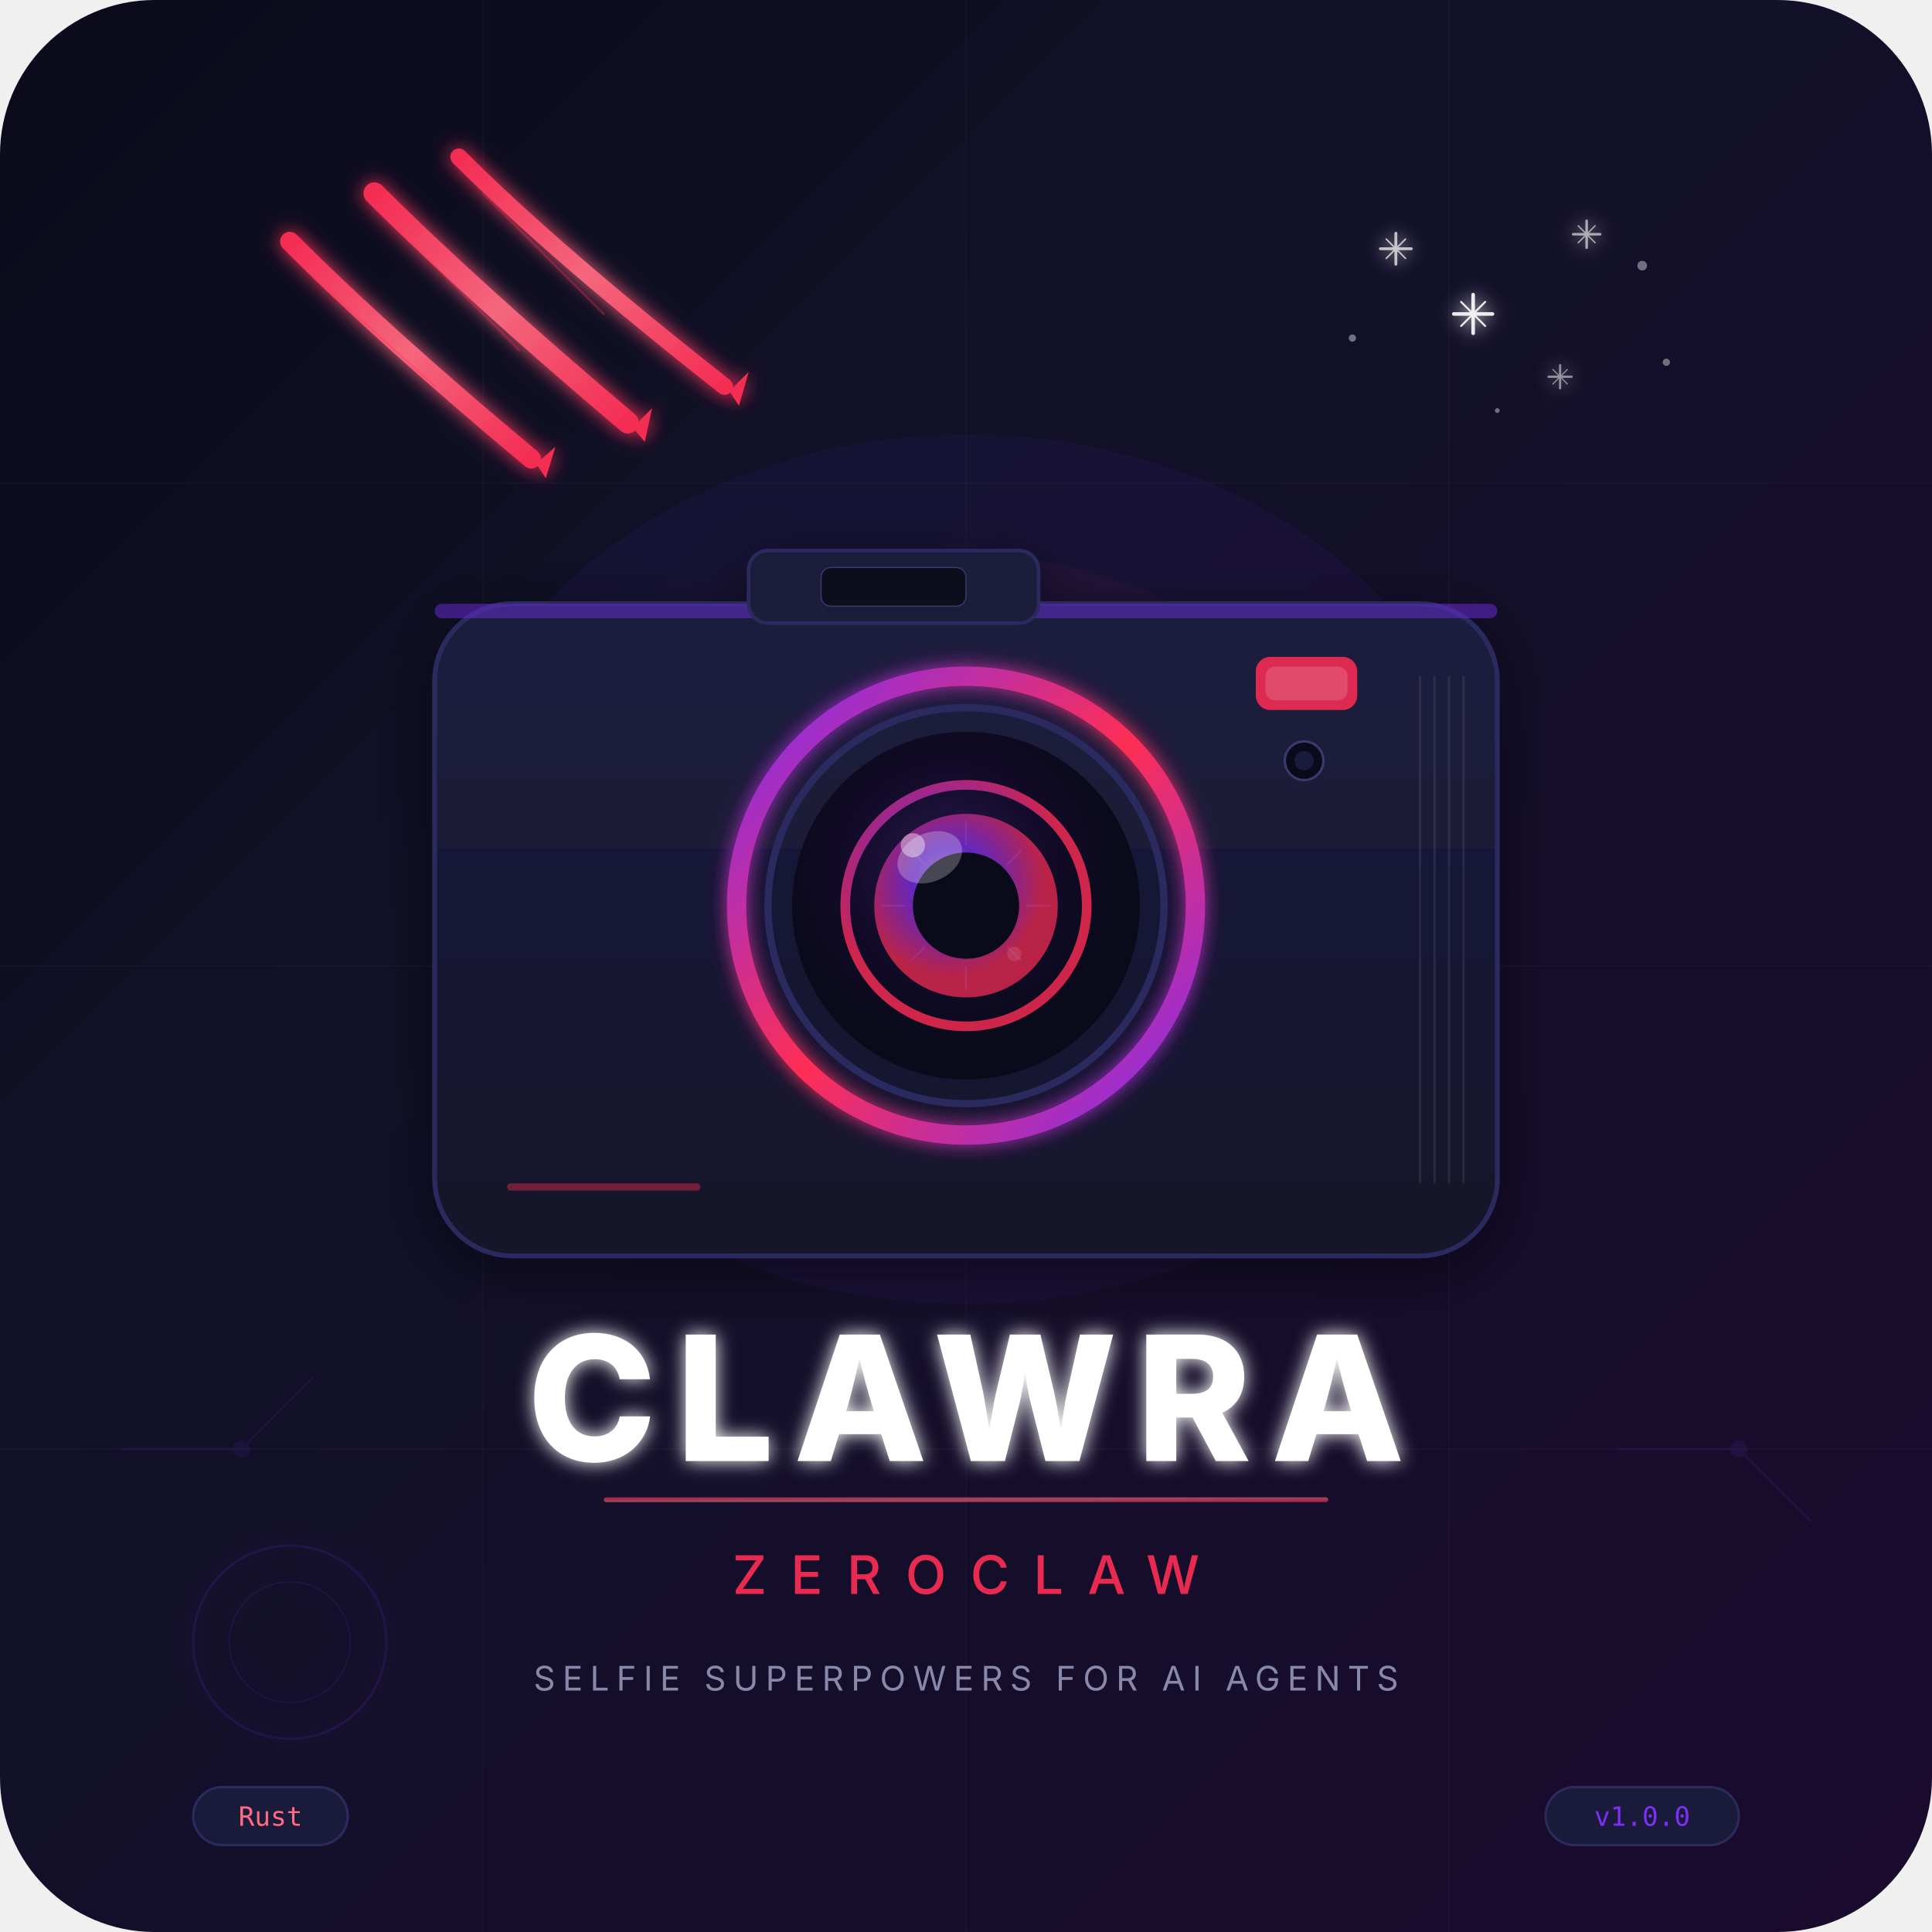
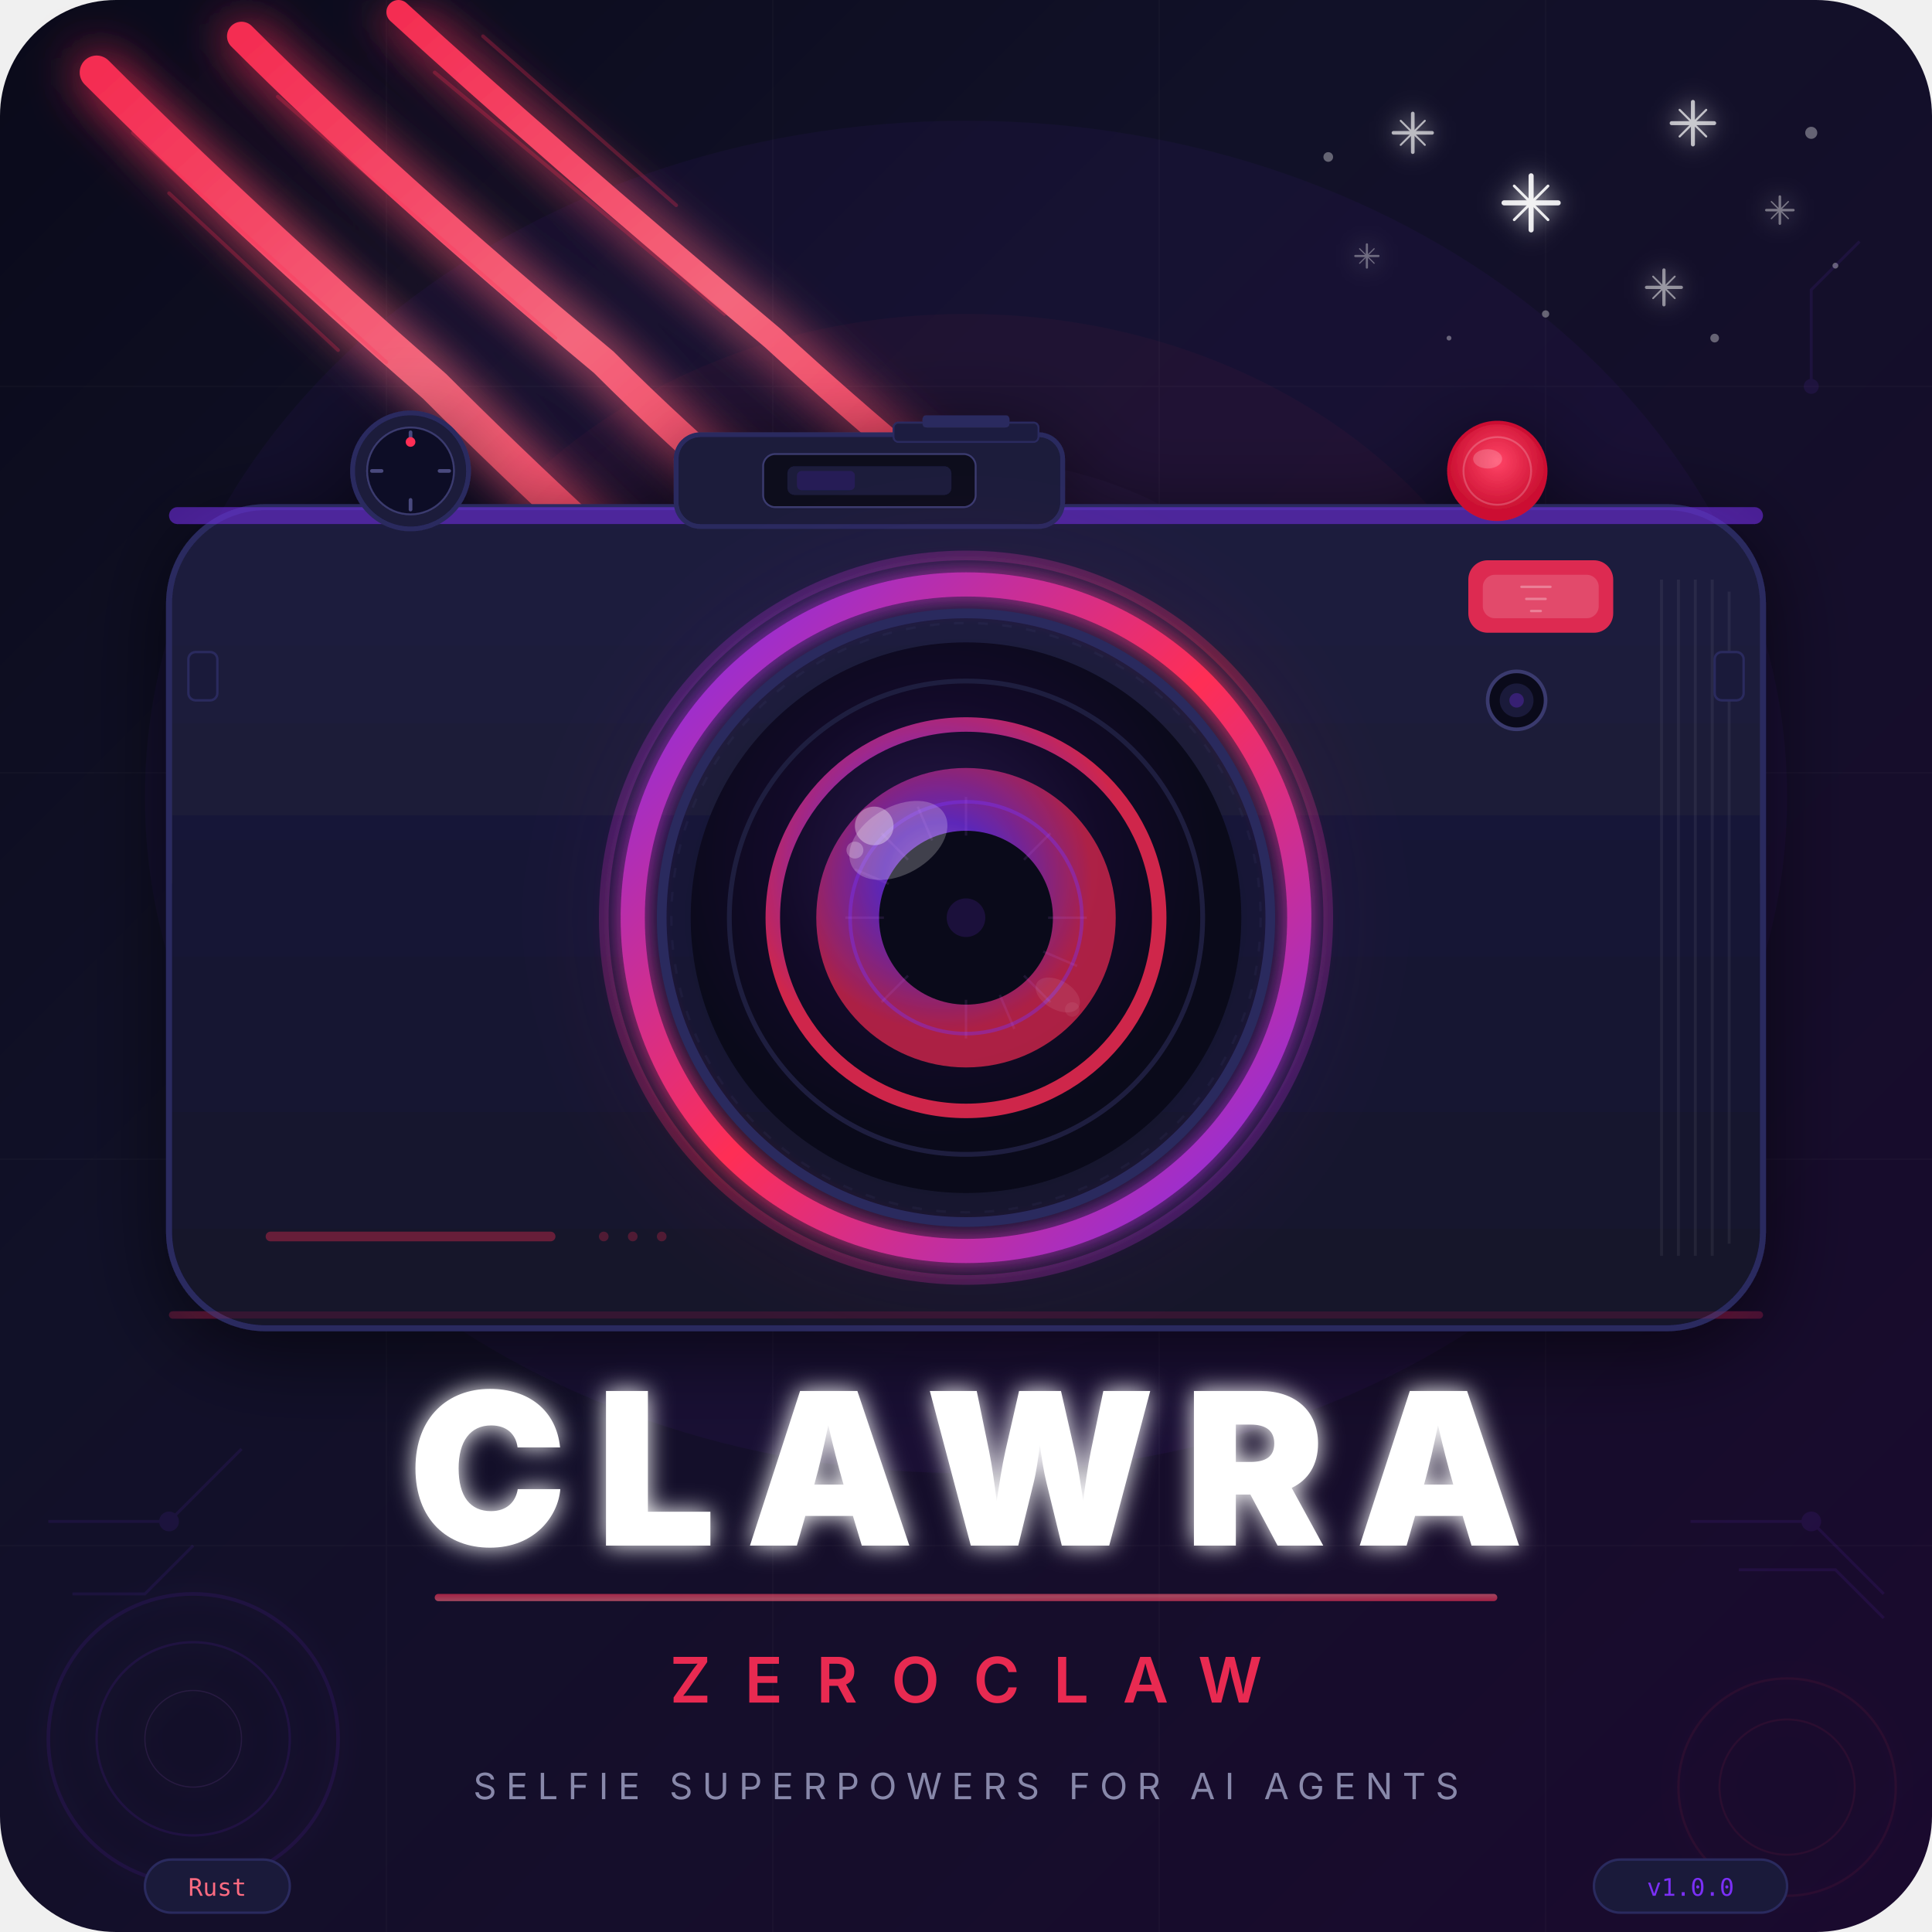
<svg xmlns="http://www.w3.org/2000/svg" viewBox="0 0 800 800" width="800" height="800">
  <defs>
    <linearGradient id="bg-grad" x1="0%" y1="0%" x2="100%" y2="100%">
      <stop offset="0%" style="stop-color:#0a0a1a" />
      <stop offset="35%" style="stop-color:#111128" />
      <stop offset="100%" style="stop-color:#1a0a2e" />
    </linearGradient>
    <linearGradient id="claw-grad" x1="0%" y1="0%" x2="100%" y2="100%">
      <stop offset="0%" style="stop-color:#ff2d55" />
      <stop offset="50%" style="stop-color:#ff6b81" />
      <stop offset="100%" style="stop-color:#ff2d55" />
    </linearGradient>
    <linearGradient id="lens-outer" x1="0%" y1="0%" x2="100%" y2="100%">
      <stop offset="0%" style="stop-color:#7b2ff7" />
      <stop offset="50%" style="stop-color:#ff2d55" />
      <stop offset="100%" style="stop-color:#7b2ff7" />
    </linearGradient>
    <radialGradient id="lens-inner" cx="45%" cy="40%" r="50%">
      <stop offset="0%" style="stop-color:#2a1a4e" />
      <stop offset="60%" style="stop-color:#120a28" />
      <stop offset="100%" style="stop-color:#0a0a1a" />
    </radialGradient>
    <radialGradient id="lens-iris" cx="42%" cy="38%" r="50%">
      <stop offset="0%" style="stop-color:#c471f5" />
      <stop offset="40%" style="stop-color:#7b2ff7" />
      <stop offset="100%" style="stop-color:#ff2d55" />
    </radialGradient>
    <linearGradient id="cam-body" x1="0%" y1="0%" x2="0%" y2="100%">
      <stop offset="0%" style="stop-color:#1e1e3f" />
      <stop offset="100%" style="stop-color:#12122a" />
    </linearGradient>
+     <radialGradient id="shutter-grad" cx="50%" cy="40%" r="50%">
+       <stop offset="0%" style="stop-color:#ff4466" />
+       <stop offset="100%" style="stop-color:#cc1133" />
+     </radialGradient>
    <filter id="glow" x="-50%" y="-50%" width="200%" height="200%">
-       <feGaussianBlur in="SourceGraphic" stdDeviation="4" result="blur" />
+       <feGaussianBlur in="SourceGraphic" stdDeviation="5" result="blur" />
      <feMerge>
        <feMergeNode in="blur" />
        <feMergeNode in="SourceGraphic" />
      </feMerge>
    </filter>
    <filter id="glow-strong" x="-50%" y="-50%" width="200%" height="200%">
-       <feGaussianBlur in="SourceGraphic" stdDeviation="8" result="blur" />
+       <feGaussianBlur in="SourceGraphic" stdDeviation="10" result="blur" />
      <feMerge>
        <feMergeNode in="blur" />
        <feMergeNode in="SourceGraphic" />
      </feMerge>
    </filter>
+     <filter id="glow-intense" x="-50%" y="-50%" width="200%" height="200%">
+       <feGaussianBlur in="SourceGraphic" stdDeviation="16" result="blur" />
+       <feMerge>
+         <feMergeNode in="blur" />
+         <feMergeNode in="SourceGraphic" />
+       </feMerge>
+     </filter>
    <filter id="cam-shadow" x="-10%" y="-10%" width="130%" height="140%">
-       <feDropShadow dx="0" dy="6" stdDeviation="12" flood-color="#000000" flood-opacity="0.5" />
-     </filter>
-     <filter id="noise">
-       <feTurbulence type="fractalNoise" baseFrequency="0.65" numOctaves="3" stitchTiles="stitch" />
-       <feColorMatrix type="saturate" values="0" />
-       <feComponentTransfer>
-         <feFuncA type="linear" slope="0.03" />
-       </feComponentTransfer>
-       <feBlend in="SourceGraphic" mode="overlay" />
+       <feDropShadow dx="0" dy="8" stdDeviation="18" flood-color="#000000" flood-opacity="0.6" />
    </filter>
    <symbol id="sparkle" viewBox="-10 -10 20 20">
      <line x1="0" y1="-8" x2="0" y2="8" stroke="white" stroke-width="1.5" stroke-linecap="round" />
      <line x1="-8" y1="0" x2="8" y2="0" stroke="white" stroke-width="1.5" stroke-linecap="round" />
      <line x1="-5" y1="-5" x2="5" y2="5" stroke="white" stroke-width="0.8" stroke-linecap="round" />
      <line x1="5" y1="-5" x2="-5" y2="5" stroke="white" stroke-width="0.8" stroke-linecap="round" />
    </symbol>
  </defs>
-   <rect width="800" height="800" rx="64" fill="url(#bg-grad)" />
-   <g opacity="0.03" stroke="white" stroke-width="0.5">
-     <line x1="0" y1="200" x2="800" y2="200" />
-     <line x1="0" y1="400" x2="800" y2="400" />
-     <line x1="0" y1="600" x2="800" y2="600" />
-     <line x1="200" y1="0" x2="200" y2="800" />
-     <line x1="400" y1="0" x2="400" y2="800" />
-     <line x1="600" y1="0" x2="600" y2="800" />
-   </g>
-   <ellipse cx="400" cy="360" rx="220" ry="180" fill="#7b2ff7" opacity="0.06" />
-   <ellipse cx="400" cy="360" rx="160" ry="130" fill="#ff2d55" opacity="0.04" />
-   <g filter="url(#glow)" opacity="0.95">
-     <path d="M 120 100 Q 160 140 220 190" stroke="url(#claw-grad)" stroke-width="8" stroke-linecap="round" fill="none" />
-     <path d="M 222 192 L 230 185 L 226 198 Z" fill="#ff2d55" />
-     <path d="M 155 80 Q 195 120 260 175" stroke="url(#claw-grad)" stroke-width="9" stroke-linecap="round" fill="none" />
-     <path d="M 262 177 L 270 169 L 267 183 Z" fill="#ff2d55" />
-     <path d="M 190 65 Q 230 105 300 160" stroke="url(#claw-grad)" stroke-width="7" stroke-linecap="round" fill="none" />
-     <path d="M 302 162 L 310 154 L 306 168 Z" fill="#ff2d55" />
-   </g>
-   <g stroke="#ff2d55" stroke-width="1" opacity="0.3" stroke-linecap="round">
-     <line x1="130" y1="115" x2="180" y2="160" />
-     <line x1="165" y1="95" x2="215" y2="145" />
-     <line x1="200" y1="80" x2="250" y2="130" />
+   <rect width="800" height="800" rx="48" fill="url(#bg-grad)" />
+   <g opacity="0.025" stroke="white" stroke-width="0.5">
+     <line x1="0" y1="160" x2="800" y2="160" />
+     <line x1="0" y1="320" x2="800" y2="320" />
+     <line x1="0" y1="480" x2="800" y2="480" />
+     <line x1="0" y1="640" x2="800" y2="640" />
+     <line x1="160" y1="0" x2="160" y2="800" />
+     <line x1="320" y1="0" x2="320" y2="800" />
+     <line x1="480" y1="0" x2="480" y2="800" />
+     <line x1="640" y1="0" x2="640" y2="800" />
+   </g>
+   <ellipse cx="400" cy="330" rx="340" ry="280" fill="#7b2ff7" opacity="0.05" />
+   <ellipse cx="400" cy="330" rx="240" ry="200" fill="#ff2d55" opacity="0.04" />
+   <ellipse cx="400" cy="330" rx="160" ry="140" fill="#c471f5" opacity="0.03" />
+   <g filter="url(#glow-strong)" opacity="0.95">
+     <path d="M 40 30 Q 100 90 180 160 Q 240 220 310 280" stroke="url(#claw-grad)" stroke-width="14" stroke-linecap="round" fill="none" />
+     <path d="M 312 282 L 326 270 L 320 292 Z" fill="#ff2d55" />
+     <path d="M 100 15 Q 160 75 250 150 Q 310 210 380 260" stroke="url(#claw-grad)" stroke-width="12" stroke-linecap="round" fill="none" />
+     <path d="M 382 262 L 396 249 L 390 272 Z" fill="#ff2d55" />
+     <path d="M 165 5 Q 225 60 320 140 Q 380 195 440 240" stroke="url(#claw-grad)" stroke-width="10" stroke-linecap="round" fill="none" />
+     <path d="M 442 242 L 456 229 L 450 252 Z" fill="#ff2d55" />
+   </g>
+   <g stroke="#ff2d55" stroke-width="1.5" opacity="0.25" stroke-linecap="round">
+     <line x1="55" y1="55" x2="160" y2="150" />
+     <line x1="115" y1="40" x2="230" y2="140" />
+     <line x1="180" y1="30" x2="300" y2="130" />
+     <line x1="70" y1="80" x2="140" y2="145" />
+     <line x1="200" y1="15" x2="280" y2="85" />
+   </g>
+   <g fill="#ff2d55" opacity="0.4">
+     <circle cx="320" cy="285" r="2.5" />
+     <circle cx="390" cy="268" r="2" />
+     <circle cx="448" cy="248" r="1.8" />
+     <circle cx="280" cy="255" r="1.5" />
+     <circle cx="350" cy="240" r="1.2" />
  </g>
  <g filter="url(#cam-shadow)">
-     <rect x="180" y="250" width="440" height="270" rx="32" fill="url(#cam-body)" stroke="#2a2a5e" stroke-width="2" />
-     <rect x="180" y="250" width="440" height="6" rx="3" fill="#7b2ff7" opacity="0.4" />
-     <rect x="310" y="228" width="120" height="30" rx="8" fill="#1a1a3a" stroke="#2a2a5e" stroke-width="1.5" />
-     <rect x="340" y="235" width="60" height="16" rx="4" fill="#0a0a1a" stroke="#3a3a6e" stroke-width="0.5" />
-   </g>
-   <circle cx="400" cy="375" r="95" fill="none" stroke="url(#lens-outer)" stroke-width="8" filter="url(#glow)" />
-   <circle cx="400" cy="375" r="82" fill="none" stroke="#2a2a5e" stroke-width="3" />
-   <circle cx="400" cy="375" r="72" fill="url(#lens-inner)" />
-   <circle cx="400" cy="375" r="50" fill="none" stroke="url(#lens-iris)" stroke-width="4" opacity="0.8" />
-   <circle cx="400" cy="375" r="38" fill="url(#lens-iris)" opacity="0.7" />
-   <circle cx="400" cy="375" r="22" fill="#0a0a1a" />
-   <g opacity="0.15" fill="none" stroke="#c471f5" stroke-width="0.8">
-     <line x1="400" y1="340" x2="400" y2="350" />
-     <line x1="400" y1="400" x2="400" y2="410" />
-     <line x1="365" y1="375" x2="375" y2="375" />
-     <line x1="425" y1="375" x2="435" y2="375" />
-     <line x1="377" y1="352" x2="383" y2="358" />
-     <line x1="417" y1="392" x2="423" y2="398" />
-     <line x1="377" y1="398" x2="383" y2="392" />
-     <line x1="417" y1="358" x2="423" y2="352" />
-   </g>
-   <ellipse cx="385" cy="355" rx="14" ry="10" fill="white" opacity="0.25" transform="rotate(-25 385 355)" />
-   <circle cx="378" cy="350" r="5" fill="white" opacity="0.4" />
-   <circle cx="420" cy="395" r="3" fill="white" opacity="0.1" />
-   <rect x="520" y="272" width="42" height="22" rx="6" fill="#ff2d55" opacity="0.85" />
-   <rect x="524" y="276" width="34" height="14" rx="4" fill="white" opacity="0.15" />
-   <circle cx="540" cy="315" r="8" fill="#0a0a1a" stroke="#3a3a6e" stroke-width="1" />
-   <circle cx="540" cy="315" r="4" fill="#1a1a3a" />
-   <rect x="210" y="490" width="80" height="3" rx="1.5" fill="#ff2d55" opacity="0.4" />
-   <g opacity="0.08" stroke="white" stroke-width="1">
-     <line x1="588" y1="280" x2="588" y2="490" />
-     <line x1="594" y1="280" x2="594" y2="490" />
-     <line x1="600" y1="280" x2="600" y2="490" />
-     <line x1="606" y1="280" x2="606" y2="490" />
-   </g>
+     <rect x="70" y="210" width="660" height="340" rx="40" fill="url(#cam-body)" stroke="#2a2a5e" stroke-width="2.5" />
+     <rect x="70" y="210" width="660" height="7" rx="3.5" fill="#7b2ff7" opacity="0.5" />
+     <rect x="70" y="543" width="660" height="3" rx="1.5" fill="#ff2d55" opacity="0.15" />
+     <rect x="280" y="180" width="160" height="38" rx="10" fill="#1a1a3a" stroke="#2a2a5e" stroke-width="2" />
+     <rect x="316" y="188" width="88" height="22" rx="5" fill="#0a0a1a" stroke="#3a3a6e" stroke-width="0.8" />
+     <rect x="326" y="193" width="68" height="12" rx="3" fill="#1a1a3a" />
+     <rect x="330" y="195" width="24" height="8" rx="2" fill="#7b2ff7" opacity="0.15" />
+     <circle cx="170" cy="195" r="24" fill="#1a1a3a" stroke="#2a2a5e" stroke-width="2" />
+     <circle cx="170" cy="195" r="18" fill="#0f0f28" stroke="#3a3a6e" stroke-width="0.8" />
+     <g stroke="#4a4a7e" stroke-width="1.5" stroke-linecap="round">
+       <line x1="170" y1="179" x2="170" y2="183" />
+       <line x1="170" y1="207" x2="170" y2="211" />
+       <line x1="154" y1="195" x2="158" y2="195" />
+       <line x1="182" y1="195" x2="186" y2="195" />
+     </g>
+     <circle cx="170" cy="183" r="2" fill="#ff2d55" />
+     <circle cx="620" cy="195" r="20" fill="url(#shutter-grad)" stroke="#cc1133" stroke-width="1.5" />
+     <circle cx="620" cy="195" r="14" fill="none" stroke="white" stroke-width="0.8" opacity="0.2" />
+     <ellipse cx="616" cy="190" rx="6" ry="4" fill="white" opacity="0.2" />
+     <rect x="370" y="175" width="60" height="8" rx="2" fill="#1e1e3f" stroke="#2a2a5e" stroke-width="0.8" />
+     <rect x="382" y="172" width="36" height="5" rx="1.5" fill="#2a2a5e" />
+   </g>
+   <circle cx="400" cy="380" r="150" fill="none" stroke="url(#lens-outer)" stroke-width="4" opacity="0.3" filter="url(#glow-intense)" />
+   <circle cx="400" cy="380" r="138" fill="none" stroke="url(#lens-outer)" stroke-width="10" filter="url(#glow)" />
+   <circle cx="400" cy="380" r="126" fill="none" stroke="#2a2a5e" stroke-width="4" />
+   <g opacity="0.12" stroke="#4a4a7e" stroke-width="1">
+     <circle cx="400" cy="380" r="122" fill="none" stroke-dasharray="4 6" />
+   </g>
+   <circle cx="400" cy="380" r="114" fill="url(#lens-inner)" />
+   <circle cx="400" cy="380" r="98" fill="none" stroke="#1e1e3f" stroke-width="2" />
+   <circle cx="400" cy="380" r="80" fill="none" stroke="url(#lens-iris)" stroke-width="6" opacity="0.8" />
+   <circle cx="400" cy="380" r="62" fill="url(#lens-iris)" opacity="0.65" />
+   <circle cx="400" cy="380" r="48" fill="none" stroke="#7b2ff7" stroke-width="1.5" opacity="0.4" />
+   <circle cx="400" cy="380" r="36" fill="#0a0a1a" />
+   <circle cx="400" cy="380" r="8" fill="#7b2ff7" opacity="0.15" />
+   <g opacity="0.12" fill="none" stroke="#c471f5" stroke-width="1">
+     <line x1="400" y1="330" x2="400" y2="346" />
+     <line x1="400" y1="414" x2="400" y2="430" />
+     <line x1="350" y1="380" x2="366" y2="380" />
+     <line x1="434" y1="380" x2="450" y2="380" />
+     <line x1="365" y1="345" x2="376" y2="356" />
+     <line x1="424" y1="404" x2="435" y2="415" />
+     <line x1="365" y1="415" x2="376" y2="404" />
+     <line x1="424" y1="356" x2="435" y2="345" />
+     <line x1="380" y1="334" x2="386" y2="348" />
+     <line x1="414" y1="412" x2="420" y2="426" />
+     <line x1="354" y1="360" x2="368" y2="366" />
+     <line x1="432" y1="394" x2="446" y2="400" />
+   </g>
+   <ellipse cx="372" cy="348" rx="22" ry="14" fill="white" opacity="0.22" transform="rotate(-30 372 348)" />
+   <circle cx="362" cy="342" r="8" fill="white" opacity="0.35" />
+   <circle cx="354" cy="352" r="3.5" fill="white" opacity="0.25" />
+   <ellipse cx="438" cy="412" rx="10" ry="6" fill="white" opacity="0.08" transform="rotate(30 438 412)" />
+   <circle cx="444" cy="418" r="3" fill="white" opacity="0.06" />
+   <rect x="608" y="232" width="60" height="30" rx="8" fill="#ff2d55" opacity="0.85" />
+   <rect x="614" y="238" width="48" height="18" rx="5" fill="white" opacity="0.15" />
+   <g stroke="white" stroke-width="1" opacity="0.3" stroke-linecap="round">
+     <line x1="630" y1="243" x2="642" y2="243" />
+     <line x1="632" y1="248" x2="640" y2="248" />
+     <line x1="634" y1="253" x2="638" y2="253" />
+   </g>
+   <circle cx="628" cy="290" r="12" fill="#0a0a1a" stroke="#3a3a6e" stroke-width="1.5" />
+   <circle cx="628" cy="290" r="7" fill="#1a1a3a" />
+   <circle cx="628" cy="290" r="3" fill="#7b2ff7" opacity="0.3" />
+   <rect x="110" y="510" width="120" height="4" rx="2" fill="#ff2d55" opacity="0.35" />
+   <g fill="#ff2d55" opacity="0.25">
+     <circle cx="250" cy="512" r="2" />
+     <circle cx="262" cy="512" r="2" />
+     <circle cx="274" cy="512" r="2" />
+   </g>
+   <g opacity="0.06" stroke="white" stroke-width="1.2">
+     <line x1="688" y1="240" x2="688" y2="520" />
+     <line x1="695" y1="240" x2="695" y2="520" />
+     <line x1="702" y1="240" x2="702" y2="520" />
+     <line x1="709" y1="240" x2="709" y2="520" />
+     <line x1="716" y1="245" x2="716" y2="515" />
+   </g>
+   <rect x="78" y="270" width="12" height="20" rx="3" fill="#1a1a3a" stroke="#2a2a5e" stroke-width="1" />
+   <rect x="710" y="270" width="12" height="20" rx="3" fill="#1a1a3a" stroke="#2a2a5e" stroke-width="1" />
  <g filter="url(#glow)">
-     <use href="#sparkle" x="600" y="120" width="20" height="20" opacity="0.9" />
-     <use href="#sparkle" x="650" y="90" width="14" height="14" opacity="0.6" />
-     <use href="#sparkle" x="570" y="95" width="16" height="16" opacity="0.7" />
-     <use href="#sparkle" x="640" y="150" width="12" height="12" opacity="0.5" />
-   </g>
-   <g fill="white" opacity="0.4">
-     <circle cx="560" cy="140" r="1.5" />
-     <circle cx="680" cy="110" r="2" />
-     <circle cx="620" cy="170" r="1" />
-     <circle cx="690" cy="150" r="1.5" />
-   </g>
-   <g opacity="0.15" filter="url(#glow)">
-     <circle cx="120" cy="680" r="40" fill="none" stroke="#7b2ff7" stroke-width="1" />
-     <circle cx="120" cy="680" r="25" fill="none" stroke="#7b2ff7" stroke-width="0.5" />
-   </g>
-   <g stroke="#7b2ff7" stroke-width="1" opacity="0.1" fill="none">
-     <path d="M 50 600 L 100 600 L 130 570" />
-     <path d="M 670 600 L 720 600 L 750 630" />
-     <circle cx="100" cy="600" r="3" fill="#7b2ff7" />
-     <circle cx="720" cy="600" r="3" fill="#7b2ff7" />
-   </g>
-   <text x="400" y="605" text-anchor="middle" font-family="'SF Pro Display', 'Inter', system-ui, -apple-system, sans-serif" font-size="72" font-weight="800" fill="white" letter-spacing="8" filter="url(#glow)">CLAWRA</text>
-   <rect x="250" y="620" width="300" height="2" rx="1" fill="url(#claw-grad)" opacity="0.6" />
-   <text x="400" y="660" text-anchor="middle" font-family="'SF Pro Display', 'Inter', system-ui, -apple-system, sans-serif" font-size="22" font-weight="500" fill="#ff2d55" letter-spacing="10" opacity="0.9">ZEROCLAW</text>
-   <text x="400" y="700" text-anchor="middle" font-family="'SF Pro Text', 'Inter', system-ui, -apple-system, sans-serif" font-size="14" font-weight="400" fill="#8888aa" letter-spacing="3">SELFIE SUPERPOWERS FOR AI AGENTS</text>
-   <g transform="translate(640, 740)">
-     <rect x="0" y="0" width="80" height="24" rx="12" fill="#1a1a3a" stroke="#2a2a5e" stroke-width="1" />
-     <text x="40" y="16" text-anchor="middle" font-family="'SF Mono', 'JetBrains Mono', monospace" font-size="11" font-weight="500" fill="#7b2ff7">v1.0.0</text>
-   </g>
-   <g transform="translate(80, 740)">
-     <rect x="0" y="0" width="64" height="24" rx="12" fill="#1a1a3a" stroke="#2a2a5e" stroke-width="1" />
-     <text x="32" y="16" text-anchor="middle" font-family="'SF Mono', 'JetBrains Mono', monospace" font-size="11" font-weight="500" fill="#ff6b81">Rust</text>
+     <use href="#sparkle" x="620" y="70" width="28" height="28" opacity="0.9" />
+     <use href="#sparkle" x="690" y="40" width="22" height="22" opacity="0.7" />
+     <use href="#sparkle" x="575" y="45" width="20" height="20" opacity="0.65" />
+     <use href="#sparkle" x="680" y="110" width="18" height="18" opacity="0.5" />
+     <use href="#sparkle" x="730" y="80" width="14" height="14" opacity="0.4" />
+     <use href="#sparkle" x="560" y="100" width="12" height="12" opacity="0.35" />
+   </g>
+   <g fill="white" opacity="0.35">
+     <circle cx="550" cy="65" r="2" />
+     <circle cx="750" cy="55" r="2.5" />
+     <circle cx="640" cy="130" r="1.5" />
+     <circle cx="710" cy="140" r="1.8" />
+     <circle cx="600" cy="140" r="1" />
+     <circle cx="760" cy="110" r="1.2" />
+   </g>
+   <g opacity="0.12" filter="url(#glow)">
+     <circle cx="80" cy="720" r="60" fill="none" stroke="#7b2ff7" stroke-width="1.5" />
+     <circle cx="80" cy="720" r="40" fill="none" stroke="#7b2ff7" stroke-width="1" />
+     <circle cx="80" cy="720" r="20" fill="none" stroke="#c471f5" stroke-width="0.5" />
+   </g>
+   <g opacity="0.08" filter="url(#glow)">
+     <circle cx="740" cy="740" r="45" fill="none" stroke="#ff2d55" stroke-width="1" />
+     <circle cx="740" cy="740" r="28" fill="none" stroke="#ff2d55" stroke-width="0.8" />
+   </g>
+   <g stroke="#7b2ff7" stroke-width="1.2" opacity="0.1" fill="none">
+     <path d="M 20 630 L 70 630 L 100 600" />
+     <path d="M 30 660 L 60 660 L 80 640" />
+     <circle cx="70" cy="630" r="3.5" fill="#7b2ff7" />
+     <path d="M 700 630 L 750 630 L 780 660" />
+     <path d="M 720 650 L 760 650 L 780 670" />
+     <circle cx="750" cy="630" r="3.5" fill="#7b2ff7" />
+     <path d="M 750 160 L 750 120 L 770 100" />
+     <circle cx="750" cy="160" r="2.5" fill="#7b2ff7" />
+   </g>
+   <text x="400" y="640" text-anchor="middle" font-family="'SF Pro Display', 'Inter', system-ui, -apple-system, sans-serif" font-size="88" font-weight="900" fill="white" letter-spacing="12" filter="url(#glow)">CLAWRA</text>
+   <rect x="180" y="660" width="440" height="3" rx="1.5" fill="url(#claw-grad)" opacity="0.6" />
+   <text x="400" y="705" text-anchor="middle" font-family="'SF Pro Display', 'Inter', system-ui, -apple-system, sans-serif" font-size="26" font-weight="600" fill="#ff2d55" letter-spacing="14" opacity="0.9">ZEROCLAW</text>
+   <text x="400" y="745" text-anchor="middle" font-family="'SF Pro Text', 'Inter', system-ui, -apple-system, sans-serif" font-size="15" font-weight="400" fill="#8888aa" letter-spacing="4">SELFIE SUPERPOWERS FOR AI AGENTS</text>
+   <g transform="translate(660, 770)">
+     <rect x="0" y="0" width="80" height="22" rx="11" fill="#1a1a3a" stroke="#2a2a5e" stroke-width="1" />
+     <text x="40" y="15" text-anchor="middle" font-family="'SF Mono', 'JetBrains Mono', monospace" font-size="10" font-weight="500" fill="#7b2ff7">v1.0.0</text>
+   </g>
+   <g transform="translate(60, 770)">
+     <rect x="0" y="0" width="60" height="22" rx="11" fill="#1a1a3a" stroke="#2a2a5e" stroke-width="1" />
+     <text x="30" y="15" text-anchor="middle" font-family="'SF Mono', 'JetBrains Mono', monospace" font-size="10" font-weight="500" fill="#ff6b81">Rust</text>
  </g>
</svg>
